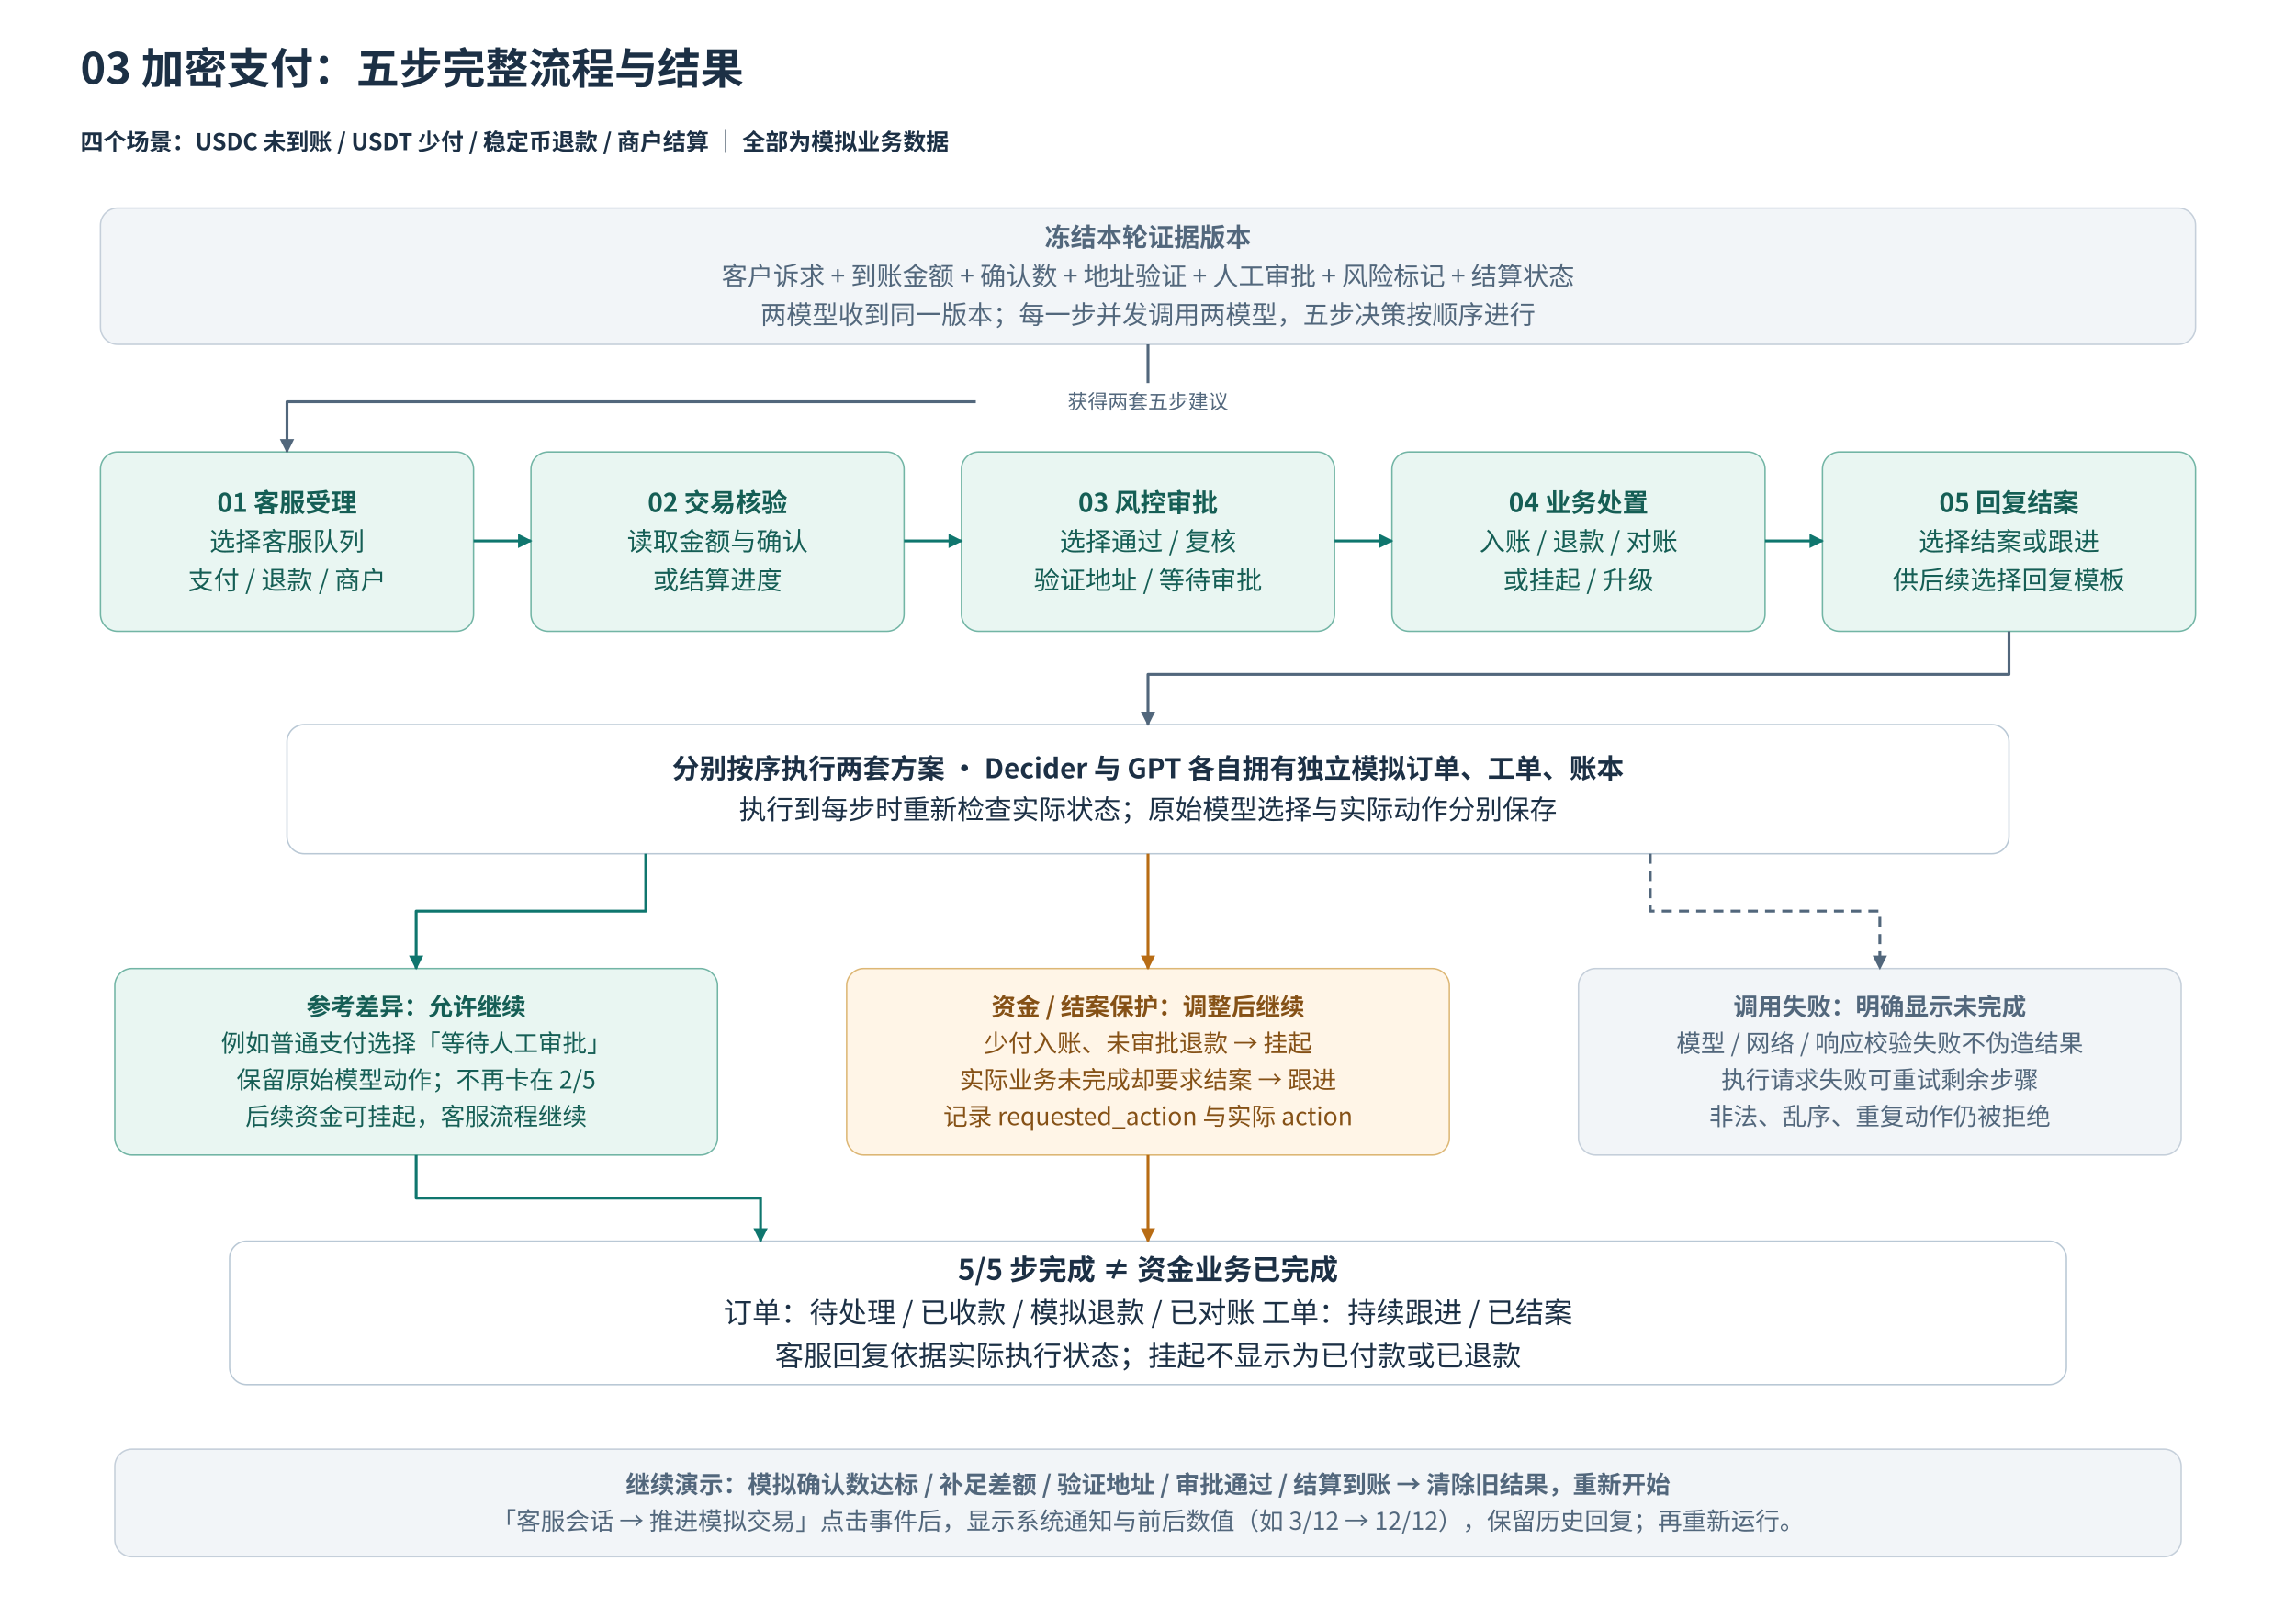
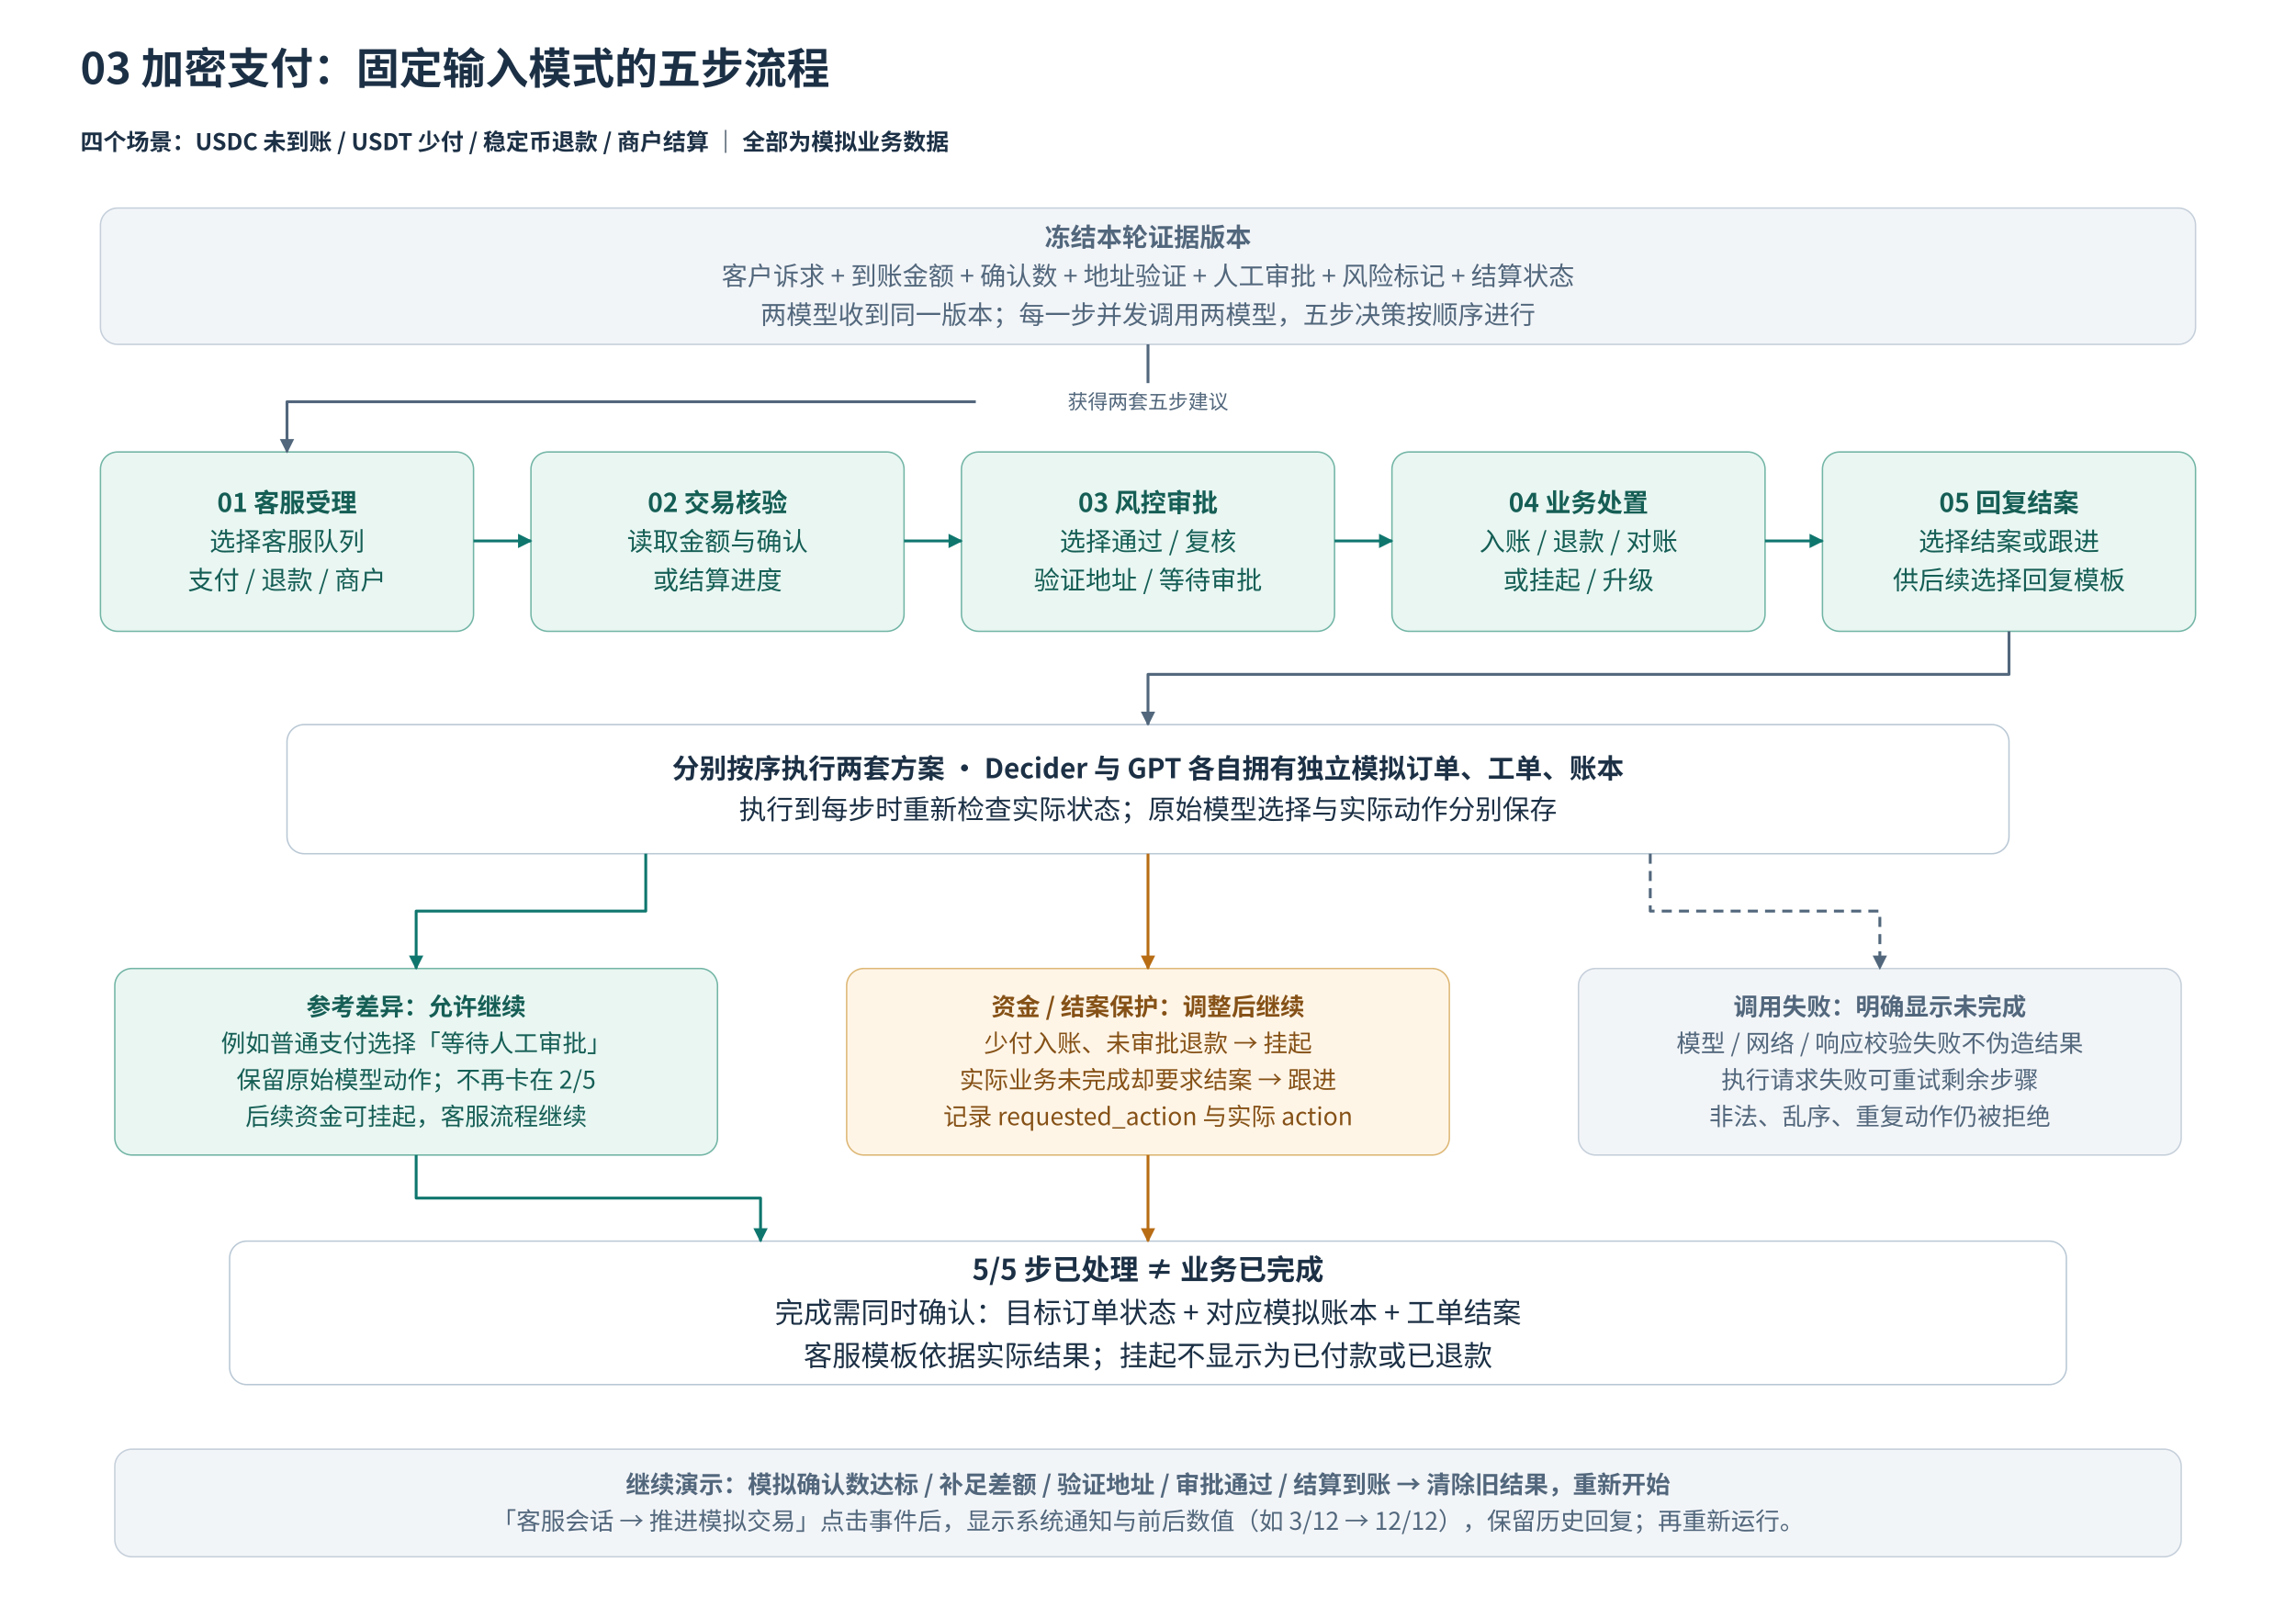
<svg xmlns="http://www.w3.org/2000/svg" width="1600" height="1120" viewBox="0 0 1600 1120" role="img">
  <defs>
    <marker id="arrow52677c" markerWidth="10" markerHeight="10" refX="9" refY="5" orient="auto" markerUnits="userSpaceOnUse">
      <path d="M 0 0 L 10 5 L 0 10 Z" fill="#52677c" />
    </marker>
    <marker id="arrow0f766e" markerWidth="10" markerHeight="10" refX="9" refY="5" orient="auto" markerUnits="userSpaceOnUse">
      <path d="M 0 0 L 10 5 L 0 10 Z" fill="#0f766e" />
    </marker>
    <marker id="arrow3159ac" markerWidth="10" markerHeight="10" refX="9" refY="5" orient="auto" markerUnits="userSpaceOnUse">
      <path d="M 0 0 L 10 5 L 0 10 Z" fill="#3159ac" />
    </marker>
    <marker id="arrowb86c14" markerWidth="10" markerHeight="10" refX="9" refY="5" orient="auto" markerUnits="userSpaceOnUse">
      <path d="M 0 0 L 10 5 L 0 10 Z" fill="#b86c14" />
    </marker>
  </defs>
  <rect width="100%" height="100%" fill="#ffffff" />
-   <text x="56" y="58.5" font-family="'Noto Sans CJK SC', 'Microsoft YaHei', sans-serif" font-size="30" fill="#1c3045" text-anchor="start" font-weight="700">03  加密支付：五步完整流程与结果</text>
+   <text x="56" y="58.5" font-family="'Noto Sans CJK SC', 'Microsoft YaHei', sans-serif" font-size="30" fill="#1c3045" text-anchor="start" font-weight="700">03  加密支付：固定输入模式的五步流程</text>
  <text x="56" y="104.6" font-family="'Noto Sans CJK SC', 'Microsoft YaHei', sans-serif" font-size="16" fill="#1c3045" text-anchor="start" font-weight="700">四个场景：USDC 未到账 / USDT 少付 / 稳定币退款 / 商户结算 ｜ 全部为模拟业务数据</text>
  <rect x="70" y="145" width="1460" height="95" rx="12" fill="#f2f5f8" stroke="#c5cfda" />
  <text x="800.0" y="171.8" font-family="'Noto Sans CJK SC', 'Microsoft YaHei', sans-serif" font-size="18" fill="#52677c" text-anchor="middle" font-weight="700">冻结本轮证据版本</text>
  <text x="800.0" y="198.8" font-family="'Noto Sans CJK SC', 'Microsoft YaHei', sans-serif" font-size="18" fill="#52677c" text-anchor="middle">客户诉求 + 到账金额 + 确认数 + 地址验证 + 人工审批 + 风险标记 + 结算状态</text>
  <text x="800.0" y="225.8" font-family="'Noto Sans CJK SC', 'Microsoft YaHei', sans-serif" font-size="18" fill="#52677c" text-anchor="middle">两模型收到同一版本；每一步并发调用两模型，五步决策按顺序进行</text>
  <rect x="70" y="315" width="260" height="125" rx="12" fill="#e9f6f2" stroke="#72b5a5" />
  <text x="200.0" y="356.8" font-family="'Noto Sans CJK SC', 'Microsoft YaHei', sans-serif" font-size="18" fill="#155e55" text-anchor="middle" font-weight="700">01 客服受理</text>
  <text x="200.0" y="383.8" font-family="'Noto Sans CJK SC', 'Microsoft YaHei', sans-serif" font-size="18" fill="#155e55" text-anchor="middle">选择客服队列</text>
  <text x="200.0" y="410.8" font-family="'Noto Sans CJK SC', 'Microsoft YaHei', sans-serif" font-size="18" fill="#155e55" text-anchor="middle">支付 / 退款 / 商户</text>
  <rect x="370" y="315" width="260" height="125" rx="12" fill="#e9f6f2" stroke="#72b5a5" />
  <text x="500.0" y="356.8" font-family="'Noto Sans CJK SC', 'Microsoft YaHei', sans-serif" font-size="18" fill="#155e55" text-anchor="middle" font-weight="700">02 交易核验</text>
  <text x="500.0" y="383.8" font-family="'Noto Sans CJK SC', 'Microsoft YaHei', sans-serif" font-size="18" fill="#155e55" text-anchor="middle">读取金额与确认</text>
  <text x="500.0" y="410.8" font-family="'Noto Sans CJK SC', 'Microsoft YaHei', sans-serif" font-size="18" fill="#155e55" text-anchor="middle">或结算进度</text>
  <rect x="670" y="315" width="260" height="125" rx="12" fill="#e9f6f2" stroke="#72b5a5" />
  <text x="800.0" y="356.8" font-family="'Noto Sans CJK SC', 'Microsoft YaHei', sans-serif" font-size="18" fill="#155e55" text-anchor="middle" font-weight="700">03 风控审批</text>
  <text x="800.0" y="383.8" font-family="'Noto Sans CJK SC', 'Microsoft YaHei', sans-serif" font-size="18" fill="#155e55" text-anchor="middle">选择通过 / 复核</text>
  <text x="800.0" y="410.8" font-family="'Noto Sans CJK SC', 'Microsoft YaHei', sans-serif" font-size="18" fill="#155e55" text-anchor="middle">验证地址 / 等待审批</text>
  <rect x="970" y="315" width="260" height="125" rx="12" fill="#e9f6f2" stroke="#72b5a5" />
  <text x="1100.0" y="356.8" font-family="'Noto Sans CJK SC', 'Microsoft YaHei', sans-serif" font-size="18" fill="#155e55" text-anchor="middle" font-weight="700">04 业务处置</text>
  <text x="1100.0" y="383.8" font-family="'Noto Sans CJK SC', 'Microsoft YaHei', sans-serif" font-size="18" fill="#155e55" text-anchor="middle">入账 / 退款 / 对账</text>
  <text x="1100.0" y="410.8" font-family="'Noto Sans CJK SC', 'Microsoft YaHei', sans-serif" font-size="18" fill="#155e55" text-anchor="middle">或挂起 / 升级</text>
  <rect x="1270" y="315" width="260" height="125" rx="12" fill="#e9f6f2" stroke="#72b5a5" />
  <text x="1400.0" y="356.8" font-family="'Noto Sans CJK SC', 'Microsoft YaHei', sans-serif" font-size="18" fill="#155e55" text-anchor="middle" font-weight="700">05 回复结案</text>
  <text x="1400.0" y="383.8" font-family="'Noto Sans CJK SC', 'Microsoft YaHei', sans-serif" font-size="18" fill="#155e55" text-anchor="middle">选择结案或跟进</text>
  <text x="1400.0" y="410.8" font-family="'Noto Sans CJK SC', 'Microsoft YaHei', sans-serif" font-size="18" fill="#155e55" text-anchor="middle">供后续选择回复模板</text>
  <rect x="200" y="505" width="1200" height="90" rx="12" fill="#ffffff" stroke="#b9c8d5" />
  <text x="800.0" y="542.4" font-family="'Noto Sans CJK SC', 'Microsoft YaHei', sans-serif" font-size="19" fill="#1c3045" text-anchor="middle" font-weight="700">分别按序执行两套方案 · Decider 与 GPT 各自拥有独立模拟订单、工单、账本</text>
  <text x="800.0" y="570.9" font-family="'Noto Sans CJK SC', 'Microsoft YaHei', sans-serif" font-size="19" fill="#1c3045" text-anchor="middle">执行到每步时重新检查实际状态；原始模型选择与实际动作分别保存</text>
  <rect x="80" y="675" width="420" height="130" rx="12" fill="#e9f6f2" stroke="#72b5a5" />
  <text x="290.0" y="707.7" font-family="'Noto Sans CJK SC', 'Microsoft YaHei', sans-serif" font-size="17" fill="#155e55" text-anchor="middle" font-weight="700">参考差异：允许继续</text>
  <text x="290.0" y="733.2" font-family="'Noto Sans CJK SC', 'Microsoft YaHei', sans-serif" font-size="17" fill="#155e55" text-anchor="middle">例如普通支付选择「等待人工审批」</text>
  <text x="290.0" y="758.7" font-family="'Noto Sans CJK SC', 'Microsoft YaHei', sans-serif" font-size="17" fill="#155e55" text-anchor="middle">保留原始模型动作；不再卡在 2/5</text>
  <text x="290.0" y="784.2" font-family="'Noto Sans CJK SC', 'Microsoft YaHei', sans-serif" font-size="17" fill="#155e55" text-anchor="middle">后续资金可挂起，客服流程继续</text>
  <rect x="590" y="675" width="420" height="130" rx="12" fill="#fff5e7" stroke="#ddb775" />
  <text x="800.0" y="707.7" font-family="'Noto Sans CJK SC', 'Microsoft YaHei', sans-serif" font-size="17" fill="#855116" text-anchor="middle" font-weight="700">资金 / 结案保护：调整后继续</text>
  <text x="800.0" y="733.2" font-family="'Noto Sans CJK SC', 'Microsoft YaHei', sans-serif" font-size="17" fill="#855116" text-anchor="middle">少付入账、未审批退款 → 挂起</text>
  <text x="800.0" y="758.7" font-family="'Noto Sans CJK SC', 'Microsoft YaHei', sans-serif" font-size="17" fill="#855116" text-anchor="middle">实际业务未完成却要求结案 → 跟进</text>
  <text x="800.0" y="784.2" font-family="'Noto Sans CJK SC', 'Microsoft YaHei', sans-serif" font-size="17" fill="#855116" text-anchor="middle">记录 requested_action 与实际 action</text>
  <rect x="1100" y="675" width="420" height="130" rx="12" fill="#f2f5f8" stroke="#c5cfda" />
  <text x="1310.0" y="707.7" font-family="'Noto Sans CJK SC', 'Microsoft YaHei', sans-serif" font-size="17" fill="#52677c" text-anchor="middle" font-weight="700">调用失败：明确显示未完成</text>
  <text x="1310.0" y="733.2" font-family="'Noto Sans CJK SC', 'Microsoft YaHei', sans-serif" font-size="17" fill="#52677c" text-anchor="middle">模型 / 网络 / 响应校验失败不伪造结果</text>
  <text x="1310.0" y="758.7" font-family="'Noto Sans CJK SC', 'Microsoft YaHei', sans-serif" font-size="17" fill="#52677c" text-anchor="middle">执行请求失败可重试剩余步骤</text>
  <text x="1310.0" y="784.2" font-family="'Noto Sans CJK SC', 'Microsoft YaHei', sans-serif" font-size="17" fill="#52677c" text-anchor="middle">非法、乱序、重复动作仍被拒绝</text>
  <rect x="160" y="865" width="1280" height="100" rx="12" fill="#ffffff" stroke="#b9c8d5" />
-   <text x="800.0" y="892.0" font-family="'Noto Sans CJK SC', 'Microsoft YaHei', sans-serif" font-size="20" fill="#1c3045" text-anchor="middle" font-weight="700">5/5 步完成 ≠ 资金业务已完成</text>
-   <text x="800.0" y="922.0" font-family="'Noto Sans CJK SC', 'Microsoft YaHei', sans-serif" font-size="20" fill="#1c3045" text-anchor="middle">订单：待处理 / 已收款 / 模拟退款 / 已对账     工单：持续跟进 / 已结案</text>
-   <text x="800.0" y="952.0" font-family="'Noto Sans CJK SC', 'Microsoft YaHei', sans-serif" font-size="20" fill="#1c3045" text-anchor="middle">客服回复依据实际执行状态；挂起不显示为已付款或已退款</text>
+   <text x="800.0" y="892.0" font-family="'Noto Sans CJK SC', 'Microsoft YaHei', sans-serif" font-size="20" fill="#1c3045" text-anchor="middle" font-weight="700">5/5 步已处理 ≠ 业务已完成</text>
+   <text x="800.0" y="922.0" font-family="'Noto Sans CJK SC', 'Microsoft YaHei', sans-serif" font-size="20" fill="#1c3045" text-anchor="middle">完成需同时确认：目标订单状态 + 对应模拟账本 + 工单结案</text>
+   <text x="800.0" y="952.0" font-family="'Noto Sans CJK SC', 'Microsoft YaHei', sans-serif" font-size="20" fill="#1c3045" text-anchor="middle">客服模板依据实际结果；挂起不显示为已付款或已退款</text>
  <rect x="80" y="1010" width="1440" height="75" rx="12" fill="#f2f5f8" stroke="#c5cfda" />
  <text x="800.0" y="1040.7" font-family="'Noto Sans CJK SC', 'Microsoft YaHei', sans-serif" font-size="17" fill="#52677c" text-anchor="middle" font-weight="700">继续演示：模拟确认数达标 / 补足差额 / 验证地址 / 审批通过 / 结算到账 → 清除旧结果，重新开始</text>
  <text x="800.0" y="1066.2" font-family="'Noto Sans CJK SC', 'Microsoft YaHei', sans-serif" font-size="17" fill="#52677c" text-anchor="middle">「客服会话 → 推进模拟交易」点击事件后，显示系统通知与前后数值（如 3/12 → 12/12），保留历史回复；再重新运行。</text>
  <polyline points="330,377 370,377" fill="none" stroke="#0f766e" stroke-width="2" stroke-linejoin="round" marker-end="url(#arrow0f766e)" />
  <polyline points="630,377 670,377" fill="none" stroke="#0f766e" stroke-width="2" stroke-linejoin="round" marker-end="url(#arrow0f766e)" />
  <polyline points="930,377 970,377" fill="none" stroke="#0f766e" stroke-width="2" stroke-linejoin="round" marker-end="url(#arrow0f766e)" />
  <polyline points="1230,377 1270,377" fill="none" stroke="#0f766e" stroke-width="2" stroke-linejoin="round" marker-end="url(#arrow0f766e)" />
  <polyline points="800,240 800,280 200,280 200,315" fill="none" stroke="#52677c" stroke-width="2" stroke-linejoin="round" marker-end="url(#arrow52677c)" />
  <rect x="680" y="267" width="240" height="26" fill="#ffffff" />
  <text x="800" y="285" font-family="'Noto Sans CJK SC', sans-serif" font-size="14" fill="#52677c" text-anchor="middle">获得两套五步建议</text>
  <polyline points="1400,440 1400,470 800,470 800,505" fill="none" stroke="#52677c" stroke-width="2" stroke-linejoin="round" marker-end="url(#arrow52677c)" />
  <polyline points="450,595 450,635 290,635 290,675" fill="none" stroke="#0f766e" stroke-width="2" stroke-linejoin="round" marker-end="url(#arrow0f766e)" />
  <polyline points="800,595 800,675" fill="none" stroke="#b86c14" stroke-width="2" stroke-linejoin="round" marker-end="url(#arrowb86c14)" />
  <polyline points="1150,595 1150,635 1310,635 1310,675" fill="none" stroke="#52677c" stroke-width="2" stroke-linejoin="round" marker-end="url(#arrow52677c)" stroke-dasharray="7 5" />
  <polyline points="290,805 290,835 530,835 530,865" fill="none" stroke="#0f766e" stroke-width="2" stroke-linejoin="round" marker-end="url(#arrow0f766e)" />
  <polyline points="800,805 800,865" fill="none" stroke="#b86c14" stroke-width="2" stroke-linejoin="round" marker-end="url(#arrowb86c14)" />
</svg>
